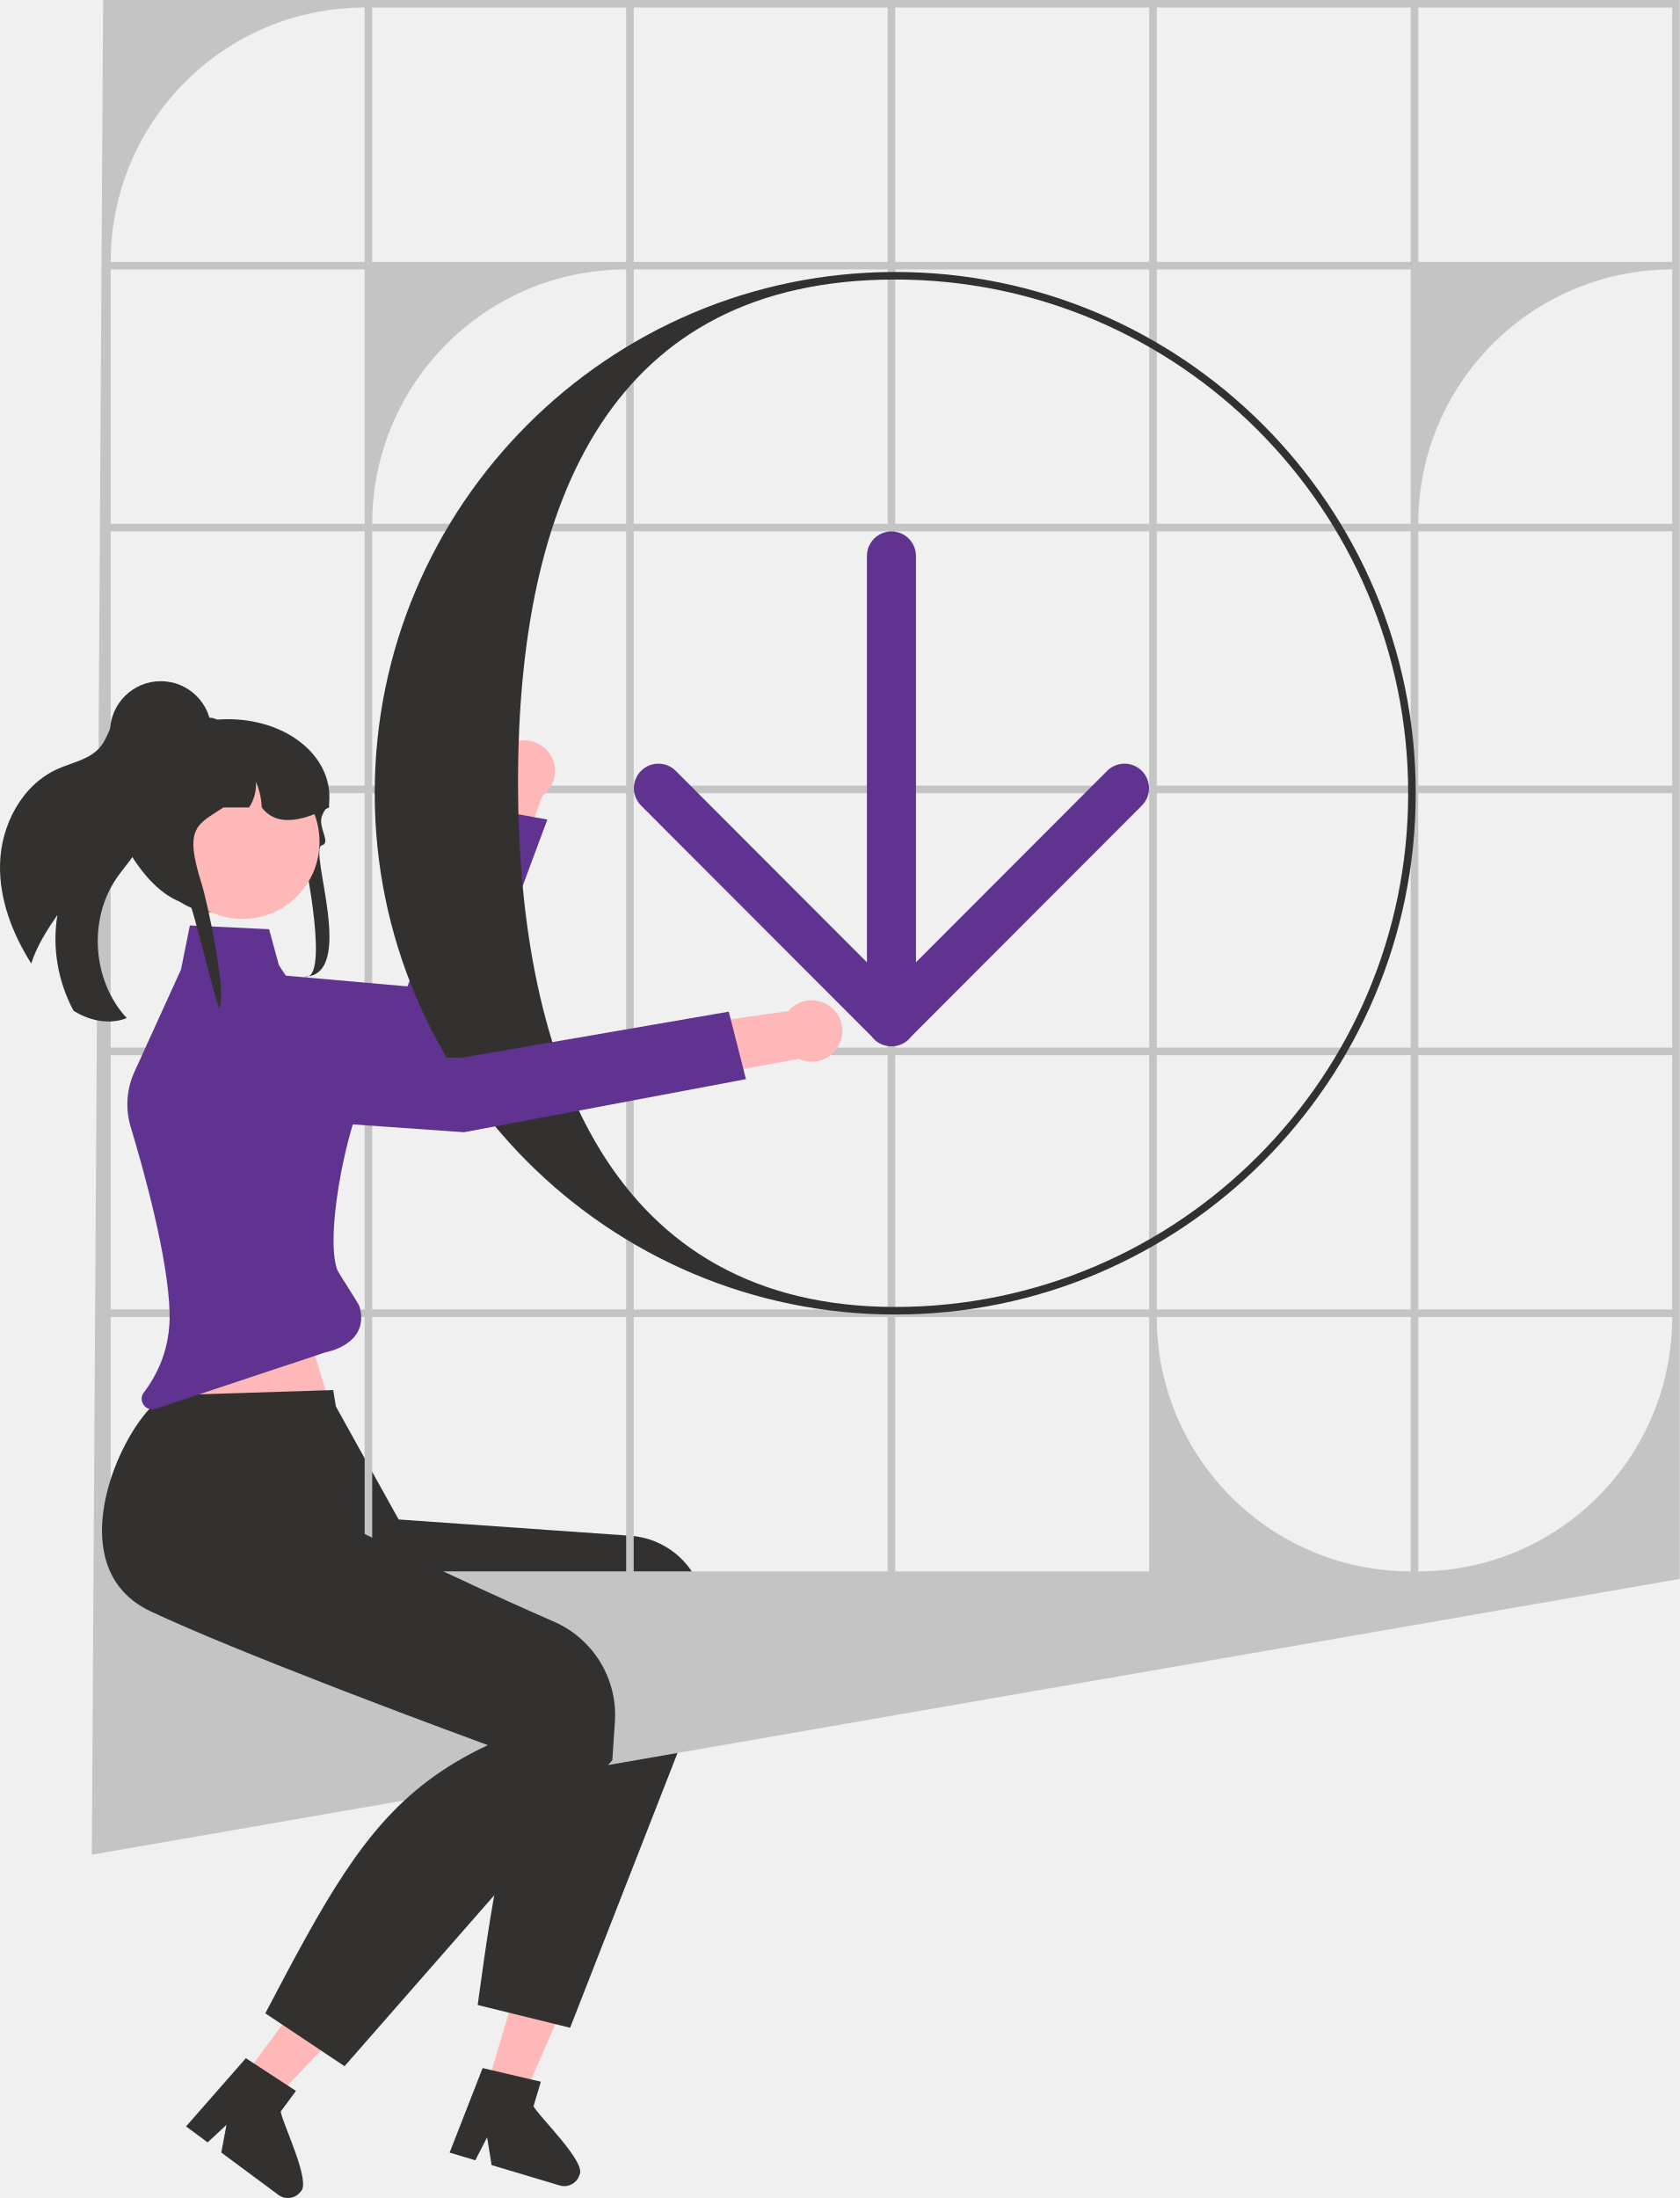
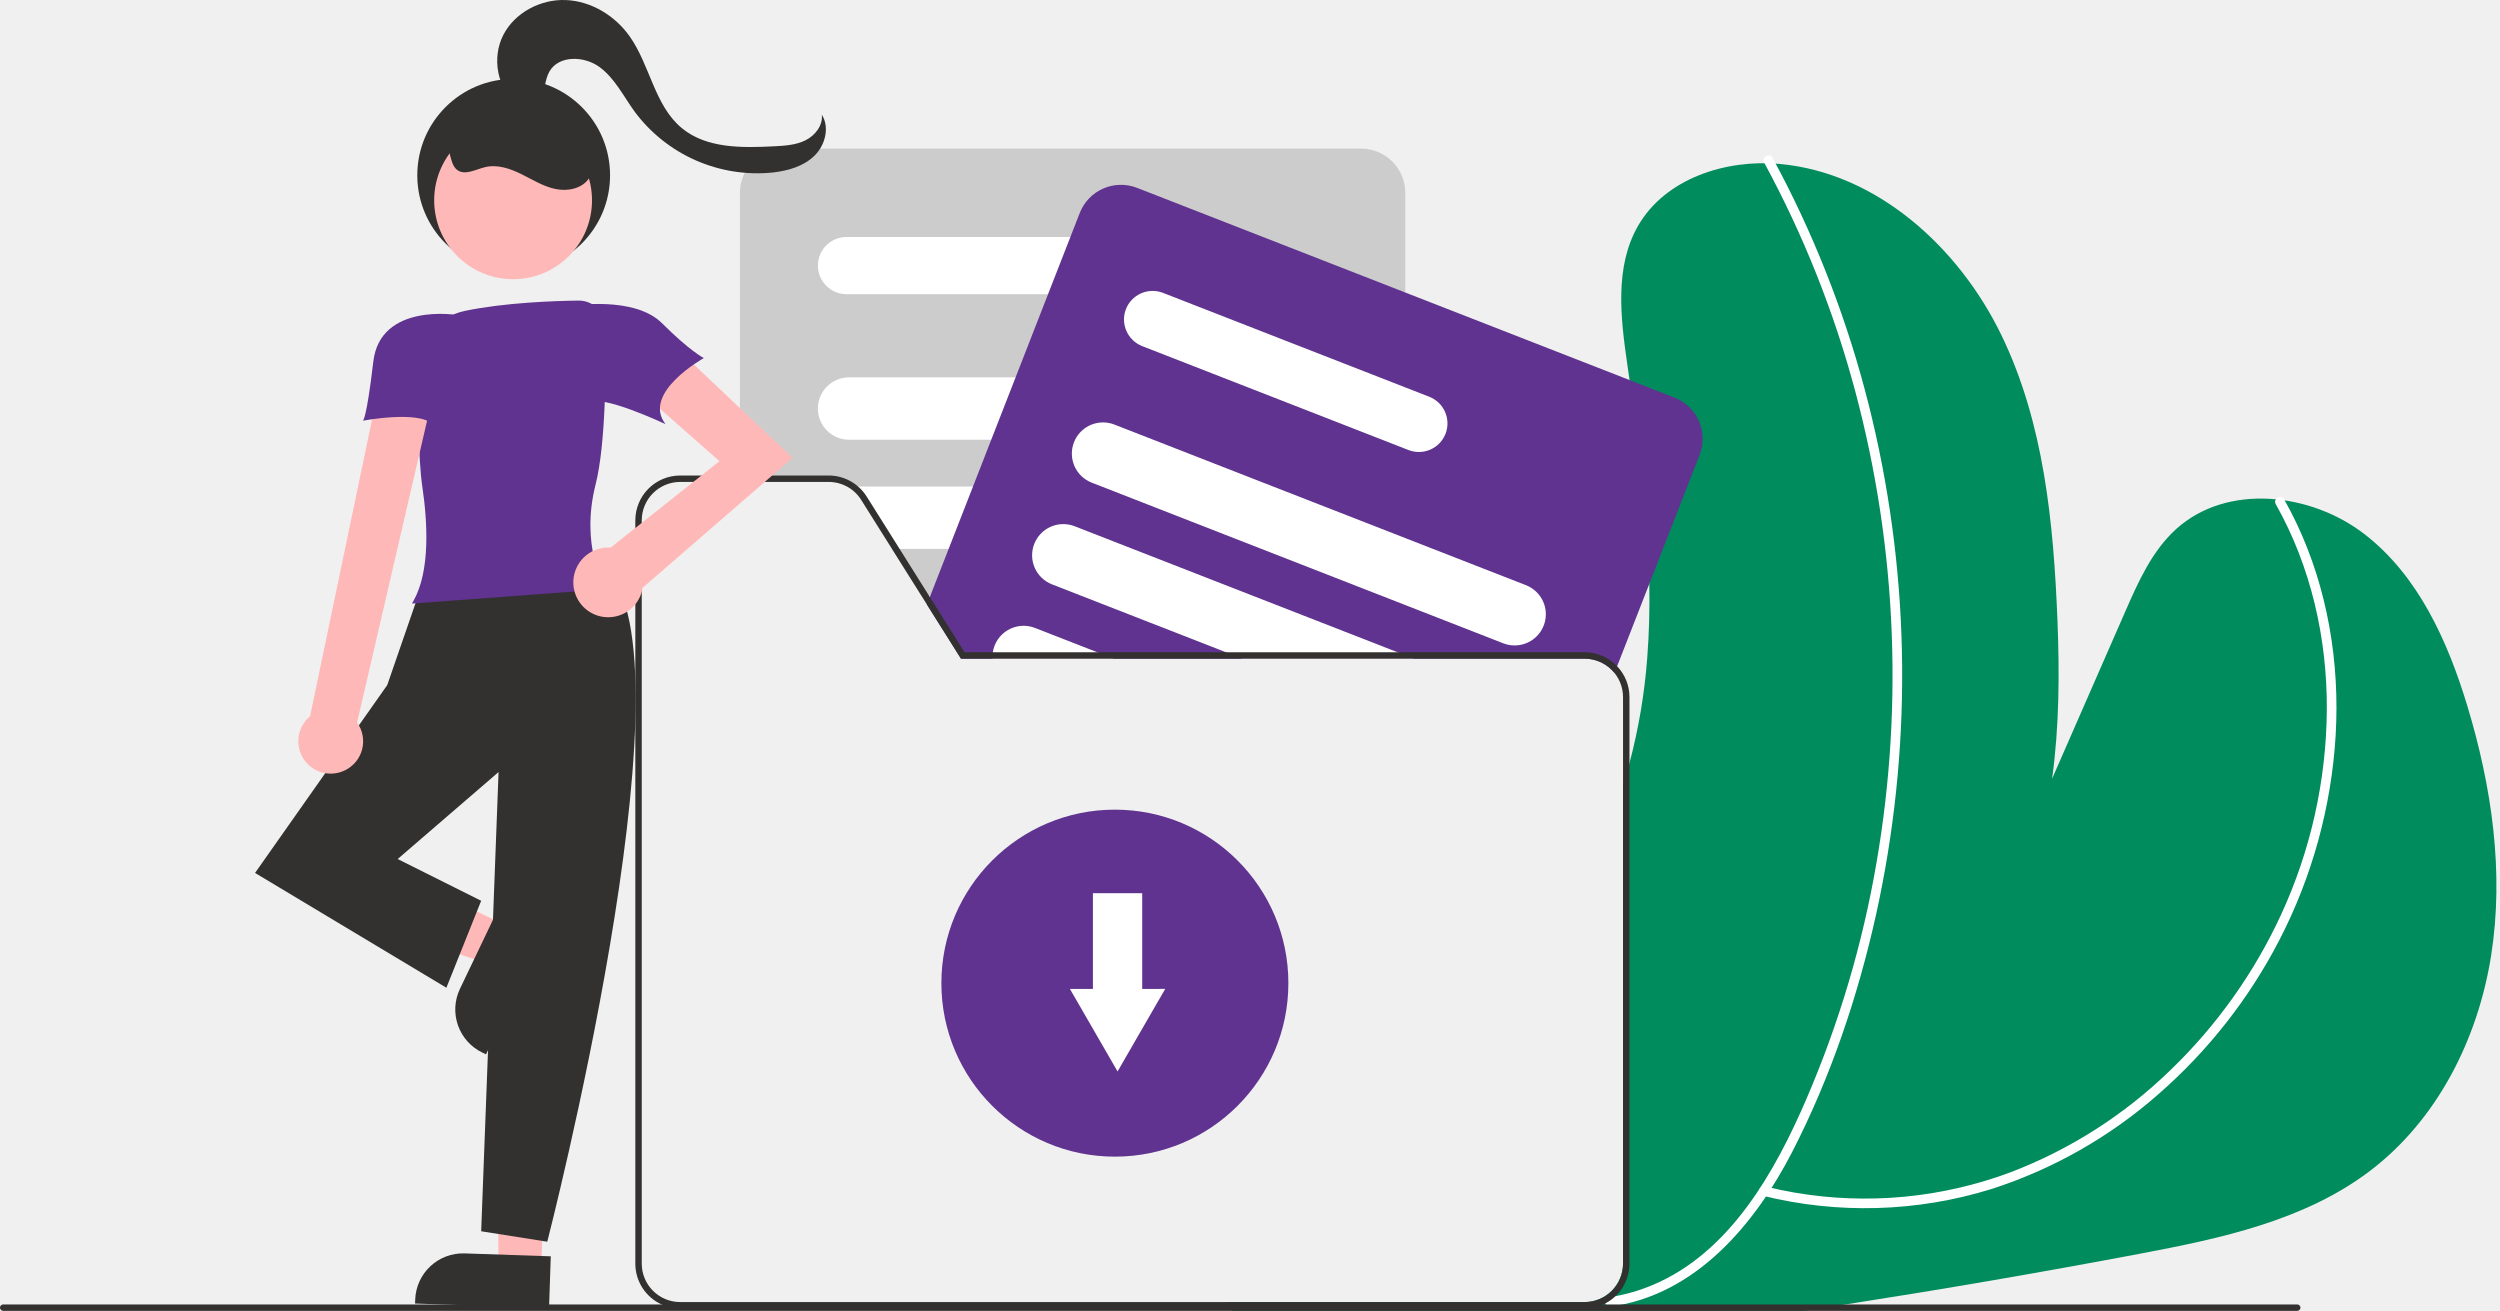
- <svg xmlns="http://www.w3.org/2000/svg" width="214" height="280" viewBox="0 0 214 280" fill="none">
-   <g clip-path="url(#clip0_66_158)">
-     <path d="M61.952 266.065L66.562 267.44L74.052 250.287L67.248 248.258L61.952 266.065Z" fill="#FFB8B8" />
-     <path d="M67.672 264.899L67.668 264.897L62.653 263.72L62.648 263.719L61.487 263.448L57.495 273.668L57.28 274.215L60.556 275.195L60.825 274.667L62.059 272.27L62.53 275.177L62.631 275.81L71.312 278.403C71.828 278.557 72.361 278.494 72.811 278.26C73.291 278.021 73.676 277.587 73.839 277.028C74.714 275.424 68.6 269.564 67.973 268.311L68.905 265.183L67.672 264.899Z" fill="#323130" />
-     <path d="M91.484 210.043L90.948 211.43L89.386 215.454L72.633 258.313L60.856 255.414C63.072 239.22 64.638 229.193 70.234 220.576C71.784 218.189 73.648 215.907 75.918 213.632C75.918 213.632 66.977 213.605 56.475 213.39C55.554 213.371 54.617 213.352 53.672 213.325C44.979 213.121 35.686 212.786 29.716 212.23C26.084 211.893 23.576 210.155 21.933 207.711C17.228 200.751 19.468 188.049 22.376 185.63L42.033 177.803L49.96 192.074L50.789 193.564L80.314 195.637C84.621 195.939 88.282 198.905 89.477 203.06L91.484 210.043H91.484Z" fill="#323130" />
-     <path d="M13.14 0L11.698 236.264L214 201.137V0H13.14ZM46.456 200.175H14.101V167.775H46.456V200.175ZM46.456 166.812H14.101V134.412H46.456V166.812ZM46.456 133.45H14.101V101.05H46.456V133.45ZM46.456 100.087H14.101V67.687H46.456V100.087ZM46.456 66.725H14.101V34.325H46.456V66.725ZM46.456 33.362H14.101V33.362C14.101 15.468 28.587 0.962 46.456 0.962H46.456V33.362V33.362ZM79.773 200.175H47.418V167.775H79.773V200.175ZM79.773 166.812H47.418V134.412H79.773V166.812ZM79.773 133.45H47.418V101.05H79.773V133.45ZM79.773 100.087H47.418V67.687H79.773V100.087ZM79.773 66.725H47.418V66.725C47.418 48.831 61.904 34.325 79.773 34.325H79.773V66.725ZM79.773 33.362H47.418V0.962H79.773V33.362V33.362ZM113.09 200.175H80.734V167.775H113.09V200.175ZM113.09 166.812H80.734V134.412H113.09V166.812ZM113.09 133.45H80.734V101.05H113.09V133.45ZM113.09 100.087H80.734V67.687H113.09V100.087ZM113.09 66.725H80.734V34.325H113.09V66.725V66.725ZM113.09 33.362H80.734V0.962H113.09V33.362V33.362ZM146.406 200.175H114.051V167.775H146.406V200.175ZM146.406 166.812H114.051V134.412H146.406V166.812ZM146.406 133.45H114.051V101.05H146.406V133.45ZM146.406 100.087H114.051V67.687H146.406V100.087ZM146.406 66.725H114.051V34.325H146.406V66.725V66.725ZM146.406 33.362H114.051V0.962H146.406V33.362V33.362ZM179.723 200.175H179.723C161.853 200.175 147.367 185.669 147.367 167.775V167.775H179.723V200.175ZM179.723 166.812H147.367V134.412H179.723V166.812ZM179.723 133.45H147.367V101.05H179.723V133.45ZM179.723 100.087H147.367V67.687H179.723V100.087ZM179.723 66.725H147.367V34.325H179.723V66.725V66.725ZM179.723 33.362H147.367V0.962H179.723V33.362V33.362ZM180.684 200.175H180.684V167.775H213.039V167.775C213.039 185.669 198.553 200.175 180.684 200.175ZM213.039 166.812H180.684V134.412H213.039V166.812ZM213.039 133.45H180.684V101.05H213.039V133.45ZM213.039 100.087H180.684V67.687H213.039V100.087ZM213.039 66.725H180.684V66.725C180.684 48.831 195.17 34.325 213.039 34.325H213.039V66.725ZM213.039 33.362H180.684V0.962H213.039V33.362V33.362Z" fill="#C4C4C4" />
-     <path d="M69.075 101.415L65.125 112.426L58.529 111.044L63.118 99.552C62.991 99.196 62.913 98.816 62.894 98.419C62.791 96.258 64.457 94.424 66.614 94.321C68.772 94.218 70.604 95.886 70.706 98.046C70.772 99.424 70.116 100.667 69.075 101.415H69.075Z" fill="#FFB8B8" />
-     <path d="M69.73 104.402L60.789 128.48L59.496 131.954C58.33 135.097 55.118 136.978 51.808 136.462L31.042 133.213L29.507 123.68L51.908 125.655L55.653 115.816L60.623 102.756L61.757 102.959L68.109 104.107L69.73 104.402V104.402Z" fill="#5F338F" />
-     <path d="M30.87 264.812L34.736 267.678L47.617 254.109L41.91 249.879L30.87 264.812Z" fill="#FFB8B8" />
-     <path d="M35.765 268.98L37.705 266.356L36.643 265.665L32.324 262.842L31.323 262.191L24.092 270.439L23.704 270.881L26.449 272.916L26.884 272.514L28.855 270.682L28.312 273.572L28.191 274.208L35.469 279.604C35.904 279.926 36.425 280.049 36.924 279.983C37.461 279.92 37.969 279.644 38.315 279.176C39.685 277.967 35.928 270.374 35.765 268.98H35.765Z" fill="#323130" />
-     <path d="M114.051 167.454C77.486 167.454 47.738 137.665 47.738 101.05C47.738 64.434 77.486 34.645 114.051 34.645C150.616 34.645 180.364 64.434 180.364 101.05C180.364 137.665 150.616 167.454 114.051 167.454ZM114.051 35.608C78.016 35.608 65.998 63.521 65.998 99.606C65.998 135.691 78.016 166.491 114.051 166.491C150.086 166.491 179.403 137.134 179.403 101.05C179.403 64.965 150.086 35.608 114.051 35.608Z" fill="#323130" />
-     <path d="M81.673 102.621L111.061 132.049C111.146 132.162 111.237 132.271 111.339 132.374C111.955 132.991 112.764 133.295 113.571 133.289C114.378 133.295 115.186 132.991 115.802 132.374C115.905 132.271 115.995 132.162 116.081 132.049L145.468 102.621C146.688 101.4 146.688 99.419 145.468 98.198C144.248 96.977 142.271 96.977 141.051 98.198L116.694 122.588V70.828C116.694 69.101 115.296 67.7 113.571 67.7C111.846 67.7 110.447 69.101 110.447 70.828V122.588L86.09 98.198C84.871 96.977 82.893 96.977 81.673 98.198C80.453 99.419 80.453 101.4 81.673 102.621Z" fill="#5F338F" />
-     <path d="M37.647 164.566L42.384 180.037L20.828 182.37L28.517 162.642L37.647 164.566Z" fill="#FFB8B8" />
-     <path d="M78.011 224.235L77.035 225.356L74.2 228.609L43.893 263.211L33.802 256.474C41.385 242 46.262 233.103 54.45 226.905C56.719 225.187 59.246 223.676 62.153 222.31C62.153 222.31 53.754 219.24 43.951 215.463C43.091 215.131 42.216 214.794 41.337 214.447C33.23 211.295 24.605 207.816 19.18 205.261C15.879 203.707 14.11 201.219 13.394 198.361C11.333 190.215 17.753 179.032 21.308 177.747L42.452 177.078L45.061 193.198L45.335 194.882C45.335 194.882 53.081 198.631 61.212 202.379C62.432 202.937 63.657 203.5 64.868 204.049C66.79 204.915 68.665 205.752 70.404 206.508C70.444 206.525 70.484 206.542 70.523 206.559C75.564 208.74 78.702 213.847 78.337 219.333L78.011 224.235Z" fill="#323130" />
-     <path d="M42.923 152.594C42.409 156.27 42.289 159.744 42.933 161.679C43.104 162.193 45.668 165.953 45.816 166.491C47.139 171.295 41.491 172.265 41.491 172.265L19.823 179.469C18.575 179.883 17.524 178.436 18.322 177.389C20.099 175.055 21.723 171.683 21.607 167.217C21.427 160.258 18.351 149.189 16.651 143.561C15.951 141.245 16.12 138.757 17.122 136.555L19.541 131.239L23.058 123.516L24.192 117.891L34.283 118.372L35.528 122.948L44.917 137.302C45.297 137.884 45.547 138.534 45.657 139.202C45.806 140.04 45.734 140.916 45.441 141.738C44.465 144.476 43.471 148.648 42.923 152.594H42.923Z" fill="#5F338F" />
-     <path d="M101.79 134.9L90.29 136.963L88.196 130.549L100.433 128.8C100.677 128.513 100.967 128.255 101.302 128.041C103.12 126.874 105.539 127.405 106.704 129.226C107.869 131.048 107.339 133.47 105.52 134.636C104.36 135.38 102.957 135.431 101.79 134.9Z" fill="#FFB8B8" />
-     <path d="M24.762 134.821L26.22 136.389C29.756 140.193 34.602 142.511 39.779 142.875L59.116 144.233L95.033 137.471L92.846 128.873L58.893 134.733L24.762 134.821H24.762Z" fill="#5F338F" />
-     <path d="M0.005 110.095C-0.099 114.58 1.574 118.923 3.979 122.737C4.693 120.51 5.977 118.484 7.317 116.552C6.618 120.69 7.383 125.047 9.363 128.745C9.437 128.797 9.507 128.844 9.582 128.886C11.542 130.066 14.027 130.544 16.147 129.692C11.766 124.963 11.209 117.129 14.881 111.825C15.921 110.32 17.266 108.989 17.91 107.277C18.927 104.544 17.949 101.535 17.333 98.686C16.756 96.034 16.655 92.879 18.432 90.936C18.067 90.413 17.374 90.052 16.721 90.147C15.625 90.302 14.828 91.255 14.32 92.237C13.813 93.219 13.478 94.307 12.77 95.155C11.46 96.743 9.228 97.118 7.347 97.954C2.792 99.986 0.114 105.105 0.005 110.095Z" fill="#323130" />
-     <path d="M38.344 107.531C38.084 106.618 39.878 112.195 39.012 112.295C35.069 112.748 29.657 115.106 26.911 116.206C26.787 116.192 26.663 116.178 26.543 116.16C26.249 116.127 25.961 116.081 25.678 116.027C19.283 114.815 16.824 104.979 16.824 104.889C16.824 104.447 17.884 92.302 19.553 92.122C19.986 92.076 20.427 92.05 20.874 92.05H25.017C25.897 91.864 26.77 91.734 27.617 91.673H27.625C35.965 91.037 42.541 96.127 41.927 102.321C41.923 102.329 41.916 102.336 41.912 102.343C41.734 102.609 41.578 102.861 41.439 103.102C41.305 103.328 41.192 103.544 41.094 103.749C40.334 105.33 42.288 107.321 40.992 107.692C39.269 108.187 45.524 124.427 38.703 124.427C42.021 125.372 39.062 110.047 38.344 107.531L38.344 107.531Z" fill="#323130" />
-     <path d="M30.899 117.061C36.316 117.061 40.708 112.663 40.708 107.238C40.708 101.814 36.316 97.416 30.899 97.416C25.481 97.416 21.09 101.814 21.09 107.238C21.09 112.663 25.481 117.061 30.899 117.061Z" fill="#FFB8B8" />
-     <path d="M41.927 102.858C41.763 102.944 41.603 103.023 41.439 103.102C41.268 103.185 41.097 103.267 40.926 103.343C37.642 104.835 34.968 105 33.346 102.858C33.303 101.736 33.052 100.621 32.601 99.586C32.684 100.733 32.371 101.901 31.735 102.858H28.469C25.104 105.094 23.376 105.327 25.712 112.668C26.363 114.714 28.951 126.617 27.933 128.382C27.638 128.35 24.504 115.312 24.22 115.258C17.826 114.047 13.763 103.498 14.283 102.901C14.283 101.146 14.69 99.489 15.421 98.008C16.367 96.085 17.855 94.467 19.692 93.356C20.776 92.828 21.918 92.4 23.104 92.073C23.133 92.065 23.158 92.058 23.187 92.051C23.547 91.954 23.915 91.864 24.282 91.788C25.035 91.63 25.799 91.512 26.581 91.44C26.635 91.436 26.69 91.433 26.741 91.433C27.061 91.433 27.359 91.522 27.617 91.674C27.621 91.674 27.621 91.677 27.625 91.677C27.814 91.788 27.981 91.936 28.112 92.112C28.338 92.4 28.469 92.759 28.469 93.151H32.106C32.24 93.151 32.375 93.155 32.51 93.162C37.577 93.363 41.65 97.354 41.912 102.344C41.923 102.516 41.927 102.685 41.927 102.858L41.927 102.858Z" fill="#323130" />
-     <path d="M26.943 93.246C26.943 96.82 24.05 99.718 20.481 99.718C16.912 99.718 14.019 96.82 14.019 93.246C14.019 89.673 16.912 86.775 20.481 86.775C24.05 86.775 26.943 89.673 26.943 93.246Z" fill="#323130" />
+ <svg xmlns="http://www.w3.org/2000/svg" width="534" height="280" viewBox="0 0 534 280" fill="none">
+   <g clip-path="url(#clip0_210_676)">
+     <path d="M532.105 204.098C529.312 221.852 520.658 239.084 506.376 249.989C492.321 260.729 474.314 264.545 456.93 267.825C436.081 271.765 415.175 275.365 394.211 278.627C391.24 279.101 388.266 279.559 385.29 280H263.187C263.064 279.835 262.933 279.664 262.81 279.492C262.611 279.204 262.412 278.916 262.22 278.627C262.11 278.463 262 278.291 261.89 278.12H338.479C340.652 278.118 342.736 277.254 344.273 275.718C345.811 274.182 346.676 272.099 346.68 269.925V167.698C347.174 166.147 347.634 164.589 348.052 163.01C350.006 155.66 351.276 148.146 351.847 140.562C352.259 135.278 352.383 129.994 352.293 124.702C352.04 110.16 350.139 95.618 348.073 81.179C347.922 80.115 347.764 79.044 347.613 77.981C346.158 67.947 344.834 57.029 349.891 48.237C355.677 38.177 368.517 33.983 380.081 35.013C400.882 36.873 418.403 52.801 427.509 71.598C436.61 90.389 438.648 111.759 439.478 132.622C439.917 143.685 439.869 155.242 438.325 166.339C443.541 154.411 448.761 142.484 453.986 130.556C456.772 124.195 459.703 117.627 464.864 112.974C475.652 103.236 493.495 105.198 505.018 114.065C516.533 122.939 522.847 136.959 527.047 150.87C532.249 168.075 534.905 186.344 532.105 204.098Z" fill="#008C5D" />
+     <path d="M486.089 107.667C493.632 121.028 497.093 136.348 497.011 151.637C496.894 166.795 493.541 181.753 487.175 195.51C481.418 207.932 473.396 219.173 463.522 228.656C453.776 238.119 442.212 245.506 429.529 250.371C414.813 255.886 398.896 257.399 383.404 254.753C381.252 254.384 379.116 253.935 376.995 253.408C375.709 253.091 375.16 255.076 376.448 255.394C392.569 259.39 409.475 258.903 425.34 253.988C438.553 249.737 450.745 242.801 461.151 233.615C471.687 224.404 480.399 213.297 486.836 200.871C493.879 187.266 497.988 172.335 498.897 157.043C499.797 141.525 497.195 125.731 490.484 111.654C489.671 109.948 488.798 108.273 487.867 106.628C487.724 106.402 487.499 106.241 487.24 106.177C486.98 106.114 486.706 106.154 486.476 106.289C486.245 106.424 486.076 106.643 486.004 106.9C485.931 107.157 485.962 107.432 486.089 107.667H486.089Z" fill="white" />
+     <path d="M376.827 34.741C385.191 50.159 391.71 66.51 396.247 83.454C405.33 117.391 406.698 152.932 400.25 187.467C397.031 204.721 391.781 221.534 384.61 237.554C377.46 253.439 367.165 270.177 349.581 275.739C347.597 276.364 345.563 276.818 343.501 277.098C342.194 277.277 342.75 279.261 344.048 279.083C362.238 276.587 374.877 261.475 382.804 246.071C391.006 230.132 396.846 212.824 400.73 195.349C408.427 160.481 408.15 124.325 399.92 89.579C395.831 72.27 389.72 55.502 381.713 39.62C380.707 37.631 379.671 35.658 378.605 33.701C377.971 32.537 376.193 33.575 376.827 34.741V34.741Z" fill="white" />
+     <path d="M290.734 31.746H167.479C164.977 31.749 162.579 32.745 160.81 34.514C159.041 36.282 158.046 38.681 158.043 41.182V102.941H177.012C178.399 102.937 179.764 103.287 180.978 103.958C182.192 104.63 183.215 105.6 183.95 106.777L190.524 117.243L196.811 127.242L197.991 129.122L205.183 140.562L205.266 140.693H300.171V41.182C300.168 38.681 299.172 36.282 297.403 34.514C295.634 32.745 293.236 31.749 290.734 31.746Z" fill="#CCCCCC" />
+     <path d="M241.879 50.626H180.807C179.188 50.626 177.635 51.269 176.49 52.414C175.345 53.558 174.702 55.111 174.702 56.73C174.702 58.349 175.345 59.902 176.49 61.047C177.635 62.191 179.188 62.834 180.807 62.834H241.879C243.498 62.834 245.05 62.191 246.195 61.047C247.34 59.902 247.983 58.349 247.983 56.73C247.983 55.111 247.34 53.558 246.195 52.414C245.05 51.269 243.498 50.626 241.879 50.626Z" fill="white" />
+     <path d="M275.746 80.602H181.362C179.595 80.602 177.9 81.304 176.65 82.554C175.401 83.804 174.699 85.499 174.699 87.266C174.699 89.033 175.401 90.728 176.65 91.978C177.9 93.228 179.595 93.93 181.362 93.93H275.746C277.513 93.93 279.208 93.228 280.458 91.978C281.708 90.728 282.41 89.033 282.41 87.266C282.41 85.499 281.708 83.804 280.458 82.554C279.208 81.304 277.513 80.602 275.746 80.602Z" fill="white" />
+     <path d="M281.772 107.758C281.235 106.612 280.384 105.643 279.317 104.964C278.25 104.284 277.011 103.923 275.746 103.922H181.362C181.218 103.922 181.081 103.929 180.937 103.936C182.168 104.608 183.206 105.587 183.95 106.777L190.524 117.243H275.746C276.867 117.243 277.969 116.96 278.952 116.421C279.934 115.881 280.764 115.102 281.365 114.156C281.966 113.21 282.319 112.128 282.39 111.009C282.461 109.891 282.248 108.773 281.772 107.758Z" fill="white" />
+     <path d="M282.341 133.006C282.124 131.411 281.337 129.948 280.124 128.888C278.912 127.828 277.356 127.243 275.746 127.242H196.811L197.991 129.122L205.183 140.562H275.746C277.133 140.565 278.485 140.13 279.61 139.32C280.474 138.704 281.178 137.891 281.664 136.948C282.15 136.005 282.403 134.959 282.403 133.898C282.404 133.6 282.383 133.302 282.341 133.006Z" fill="white" />
+     <path d="M357.681 84.933L348.073 81.179L300.171 62.484L242.86 40.119C240.527 39.213 237.93 39.27 235.639 40.276C233.348 41.282 231.549 43.155 230.637 45.485L228.633 50.626L223.864 62.834L216.932 80.602L211.73 93.93L207.832 103.922L202.63 117.243L198.725 127.242L198.616 127.53L197.991 129.122L205.183 140.562L205.266 140.693H338.479C339.702 140.691 340.909 140.965 342.013 141.492C343.116 142.019 344.087 142.787 344.854 143.74L345.417 142.312L352.293 124.702L363.041 97.162C363.948 94.829 363.893 92.232 362.888 89.939C361.884 87.647 360.011 85.847 357.681 84.933Z" fill="#5F338F" />
+     <path d="M305.304 84.754L300.171 82.75L248.412 62.553C246.903 61.969 245.223 62.006 243.741 62.655C242.259 63.304 241.093 64.513 240.499 66.019C239.914 67.529 239.951 69.209 240.602 70.692C241.252 72.175 242.464 73.34 243.972 73.932L261.067 80.602L282.211 88.851L300.171 95.865L300.864 96.133C302.372 96.718 304.051 96.681 305.532 96.03C307.013 95.379 308.175 94.167 308.763 92.66C309.352 91.153 309.318 89.474 308.669 87.991C308.021 86.509 306.81 85.345 305.304 84.754Z" fill="white" />
+     <path d="M325.947 124.997L300.171 114.937L281.772 107.758L271.944 103.922L246.346 93.93L238.028 90.684C236.477 90.078 234.754 90.075 233.201 90.676C231.647 91.277 230.375 92.438 229.635 93.93C229.553 94.101 229.471 94.28 229.402 94.465C229.084 95.28 228.929 96.149 228.947 97.024C228.965 97.898 229.155 98.76 229.506 99.562C229.857 100.363 230.362 101.087 230.993 101.692C231.624 102.298 232.369 102.773 233.183 103.091L235.311 103.922L269.432 117.243L300.171 129.239L321.102 137.412C321.872 137.713 322.691 137.867 323.518 137.865C325.072 137.868 326.578 137.327 327.776 136.336C328.973 135.346 329.787 133.967 330.075 132.44C330.363 130.913 330.109 129.333 329.355 127.974C328.601 126.614 327.396 125.562 325.947 124.997H325.947Z" fill="white" />
+     <path d="M300.171 139.965L298.517 139.32L282.341 133.006L267.566 127.242L241.94 117.243L229.546 112.404C228.73 112.085 227.86 111.93 226.985 111.948C226.109 111.965 225.246 112.155 224.444 112.507C223.642 112.858 222.917 113.365 222.311 113.997C221.705 114.628 221.229 115.374 220.911 116.189C220.593 117.005 220.439 117.876 220.458 118.751C220.477 119.627 220.668 120.49 221.021 121.291C221.373 122.093 221.88 122.817 222.513 123.422C223.146 124.028 223.891 124.502 224.708 124.819L230.912 127.242L261.863 139.32L265.047 140.562L265.376 140.693H302.031L300.171 139.965Z" fill="white" />
+     <path d="M237.562 140.562L234.377 139.32L221.07 134.125C220.141 133.761 219.141 133.611 218.145 133.685C217.15 133.76 216.184 134.058 215.319 134.557C214.454 135.056 213.713 135.743 213.15 136.568C212.587 137.392 212.216 138.333 212.066 139.32C212 139.731 211.975 140.147 211.991 140.562C211.99 140.606 211.992 140.649 211.998 140.693H237.898L237.562 140.562Z" fill="white" />
+     <path d="M265.047 140.562L261.863 139.32H212.066C212 139.731 211.975 140.147 211.991 140.562H205.183L205.266 140.693H265.376L265.047 140.562ZM265.047 140.562H205.183L205.266 140.693H265.376L265.047 140.562ZM265.047 140.562H205.183L205.266 140.693H265.376L265.047 140.562ZM265.376 140.693L265.047 140.562H205.183L205.266 140.693H265.376ZM145.271 278.12C143.099 278.116 141.017 277.252 139.481 275.716C137.945 274.18 137.08 272.098 137.077 269.925V111.142C137.079 108.968 137.943 106.884 139.479 105.347C141.015 103.81 143.098 102.944 145.271 102.941H158.043V101.568H145.271C142.734 101.573 140.303 102.583 138.509 104.378C136.716 106.172 135.708 108.605 135.705 111.142V269.925C135.707 271.761 136.236 273.557 137.23 275.1C138.225 276.642 139.641 277.867 141.311 278.627H262.22C262.11 278.463 262 278.291 261.89 278.12H145.271ZM345.417 142.312C344.526 141.367 343.45 140.613 342.257 140.099C341.064 139.584 339.778 139.319 338.479 139.32H206.027L198.616 127.53L198.437 127.242L192.151 117.243L185.11 106.043C184.247 104.674 183.052 103.547 181.636 102.764C180.22 101.982 178.629 101.57 177.012 101.568H145.271C142.734 101.573 140.303 102.583 138.509 104.378C136.716 106.172 135.708 108.605 135.705 111.142V269.925C135.707 271.761 136.236 273.557 137.23 275.1C138.225 276.642 139.641 277.867 141.311 278.627C142.553 279.199 143.904 279.494 145.271 279.492H338.479C339.848 279.494 341.201 279.199 342.446 278.627C344.116 277.867 345.532 276.642 346.526 275.1C347.52 273.557 348.05 271.761 348.052 269.925V148.894C348.054 146.442 347.11 144.085 345.417 142.312ZM346.68 269.925C346.676 272.099 345.811 274.182 344.273 275.718C342.736 277.254 340.652 278.118 338.479 278.12H145.271C143.099 278.116 141.017 277.252 139.481 275.716C137.945 274.18 137.08 272.098 137.077 269.925V111.142C137.079 108.968 137.943 106.884 139.479 105.347C141.015 103.81 143.098 102.944 145.271 102.941H177.012C178.399 102.937 179.764 103.287 180.978 103.958C182.193 104.63 183.215 105.6 183.95 106.777L190.524 117.243L196.811 127.242L197.991 129.122L205.183 140.562L205.266 140.693H338.479C340.653 140.694 342.738 141.559 344.276 143.097C345.813 144.634 346.678 146.719 346.68 148.894V269.925ZM265.047 140.562H205.183L205.266 140.693H265.376L265.047 140.562ZM265.047 140.562H205.183L205.266 140.693H265.376L265.047 140.562ZM265.047 140.562H205.183L205.266 140.693H265.376L265.047 140.562ZM265.047 140.562L261.863 139.32H206.027L198.616 127.53L197.991 129.122L205.183 140.562L205.266 140.693H265.376L265.047 140.562Z" fill="#323130" />
+     <path d="M107.696 197.49L103.765 205.709L70.195 194.458L75.996 182.328L107.696 197.49Z" fill="#FFB8B8" />
+     <path d="M98.244 211.219L106.19 194.606L116.17 199.379L103.816 225.209L103.052 224.844C100.608 223.675 98.728 221.583 97.827 219.027C96.925 216.472 97.075 213.664 98.244 211.219Z" fill="#323130" />
+     <path d="M115.61 270.884L106.505 270.576L106.121 235.134L116.795 235.764L115.61 270.884Z" fill="#FFB8B8" />
+     <path d="M99.243 267.727L117.648 268.348L117.275 279.404L88.659 278.439L88.688 277.593C88.779 274.885 89.943 272.324 91.922 270.474C93.902 268.624 96.535 267.636 99.243 267.727Z" fill="#323130" />
+     <path d="M130.272 122.554C130.272 122.554 102.406 115.495 89.773 125.898L82.714 146.334L54.476 186.461L95.347 210.983L102.778 192.406L84.943 183.489L106.493 164.911L102.778 263L116.896 265.23C116.896 265.23 148.107 144.104 130.272 122.554Z" fill="#323130" />
+     <path d="M87.995 128.921L88.335 128.317C91.915 121.952 91.335 111.587 90.218 104.013C89.282 97.669 89.31 86.49 89.499 78.228C89.545 75.439 90.54 72.749 92.319 70.601C94.098 68.453 96.555 66.975 99.286 66.409C107.763 64.645 118.171 64.271 123.62 64.205L123.624 64.577L123.62 64.205C125.1 64.199 126.524 64.774 127.586 65.806C128.648 66.838 129.263 68.245 129.299 69.725C129.465 78.622 129.413 94.846 127.205 103.55C123.928 116.47 129.053 125.249 129.105 125.336L129.414 125.853L87.995 128.921Z" fill="#5F338F" />
+     <path d="M73.661 164.551C74.568 164.116 75.369 163.488 76.007 162.711C76.645 161.934 77.105 161.026 77.354 160.051C77.604 159.077 77.636 158.06 77.45 157.071C77.264 156.083 76.863 155.148 76.276 154.331L92.002 86.514H80.113L66.233 152.994C64.927 154.071 64.061 155.59 63.799 157.263C63.537 158.936 63.898 160.647 64.814 162.072C65.73 163.496 67.136 164.535 68.766 164.992C70.397 165.449 72.138 165.292 73.661 164.551Z" fill="#FFB8B8" />
+     <path d="M169.285 97.796L143.04 72.969L135.947 82.9L153.68 98.505L130.424 116.973C130.256 116.962 130.089 116.947 129.918 116.947C128.486 116.946 127.085 117.357 125.882 118.131C124.678 118.905 123.723 120.01 123.13 121.312C122.538 122.615 122.334 124.061 122.541 125.477C122.749 126.893 123.36 128.219 124.302 129.296C125.244 130.374 126.476 131.157 127.851 131.553C129.227 131.949 130.687 131.94 132.057 131.527C133.428 131.115 134.65 130.316 135.578 129.227C136.507 128.138 137.102 126.804 137.292 125.386L137.365 125.459L169.285 97.796Z" fill="#FFB8B8" />
+     <path d="M97.617 67.281C97.617 67.281 81.228 64.593 79.741 77.225C78.255 89.858 77.512 89.858 77.512 89.858C77.512 89.858 89.402 87.629 92.374 90.601C95.347 93.574 97.617 67.281 97.617 67.281Z" fill="#5F338F" />
+     <path d="M122.098 65.336C122.098 65.336 135.474 63.106 141.419 69.051C147.363 74.996 150.336 76.482 150.336 76.482C150.336 76.482 136.96 83.913 142.162 90.601C142.162 90.601 128.043 83.913 125.814 86.143C123.584 88.372 122.098 65.336 122.098 65.336Z" fill="#5F338F" />
+     <path d="M110.366 22.193C106.147 18.823 105.038 12.32 107.486 7.507C109.934 2.694 115.469 -0.205 120.864 0.011C126.26 0.228 131.343 3.325 134.469 7.728C138.86 13.913 139.781 22.51 145.62 27.352C150.893 31.725 158.447 31.6 165.289 31.252C167.596 31.135 169.977 30.999 172.046 29.974C174.116 28.949 175.807 26.788 175.54 24.494C177.259 27.215 176.262 31.03 173.955 33.276C171.649 35.521 168.366 36.461 165.169 36.836C159.53 37.428 153.833 36.542 148.64 34.264C143.448 31.985 138.938 28.394 135.555 23.842C133.175 20.558 131.337 16.734 128.071 14.33C124.804 11.925 119.357 11.758 117.352 15.284C116.36 17.027 116.457 19.215 115.545 21.002C114.633 22.788 111.671 23.752 110.793 21.948" fill="#323130" />
+     <path d="M109.721 58.029C121.092 58.029 130.31 48.811 130.31 37.44C130.31 26.07 121.092 16.852 109.721 16.852C98.351 16.852 89.133 26.07 89.133 37.44C89.133 48.811 98.351 58.029 109.721 58.029Z" fill="#323130" />
+     <path d="M109.597 59.64C118.906 59.64 126.453 52.094 126.453 42.785C126.453 33.475 118.906 25.929 109.597 25.929C100.288 25.929 92.741 33.475 92.741 42.785C92.741 52.094 100.288 59.64 109.597 59.64Z" fill="#FFB8B8" />
+     <path d="M94.228 30.405C96.519 30.906 95.769 34.749 97.579 36.24C99.212 37.584 101.564 36.201 103.619 35.701C106.213 35.069 108.929 35.995 111.325 37.175C113.72 38.355 116.03 39.82 118.644 40.37C121.257 40.92 124.355 40.3 125.82 38.067C127.221 35.932 126.705 33.053 125.609 30.747C124.247 27.879 122.108 25.451 119.436 23.736C116.764 22.021 113.666 21.089 110.491 21.045C107.317 21.001 104.193 21.847 101.475 23.487C98.756 25.127 96.551 27.495 95.11 30.324" fill="#323130" />
+     <path d="M491.374 279.314C491.374 279.496 491.301 279.67 491.173 279.798C491.044 279.927 490.87 279.999 490.688 280H0.686C0.504 280 0.33 279.928 0.201 279.799C0.072 279.67 0 279.496 0 279.314C0 279.132 0.072 278.957 0.201 278.828C0.33 278.7 0.504 278.627 0.686 278.627H490.688C490.87 278.628 491.044 278.7 491.173 278.829C491.301 278.958 491.374 279.132 491.374 279.314Z" fill="#323130" />
+     <path d="M238.138 247.06C258.605 247.06 275.197 230.468 275.197 210.001C275.197 189.534 258.605 172.942 238.138 172.942C217.671 172.942 201.079 189.534 201.079 210.001C201.079 230.468 217.671 247.06 238.138 247.06Z" fill="#5F338F" />
+     <path d="M243.975 211.23V190.785H233.446V211.23H228.53L233.62 220.045L238.71 228.862L243.801 220.045L248.891 211.229L243.975 211.23Z" fill="white" />
  </g>
  <defs>
-     <clipPath id="clip0_66_158">
-       <rect width="214" height="280" fill="white" />
+     <clipPath id="clip0_210_676">
+       <rect width="533.238" height="280" fill="white" />
    </clipPath>
  </defs>
</svg>
